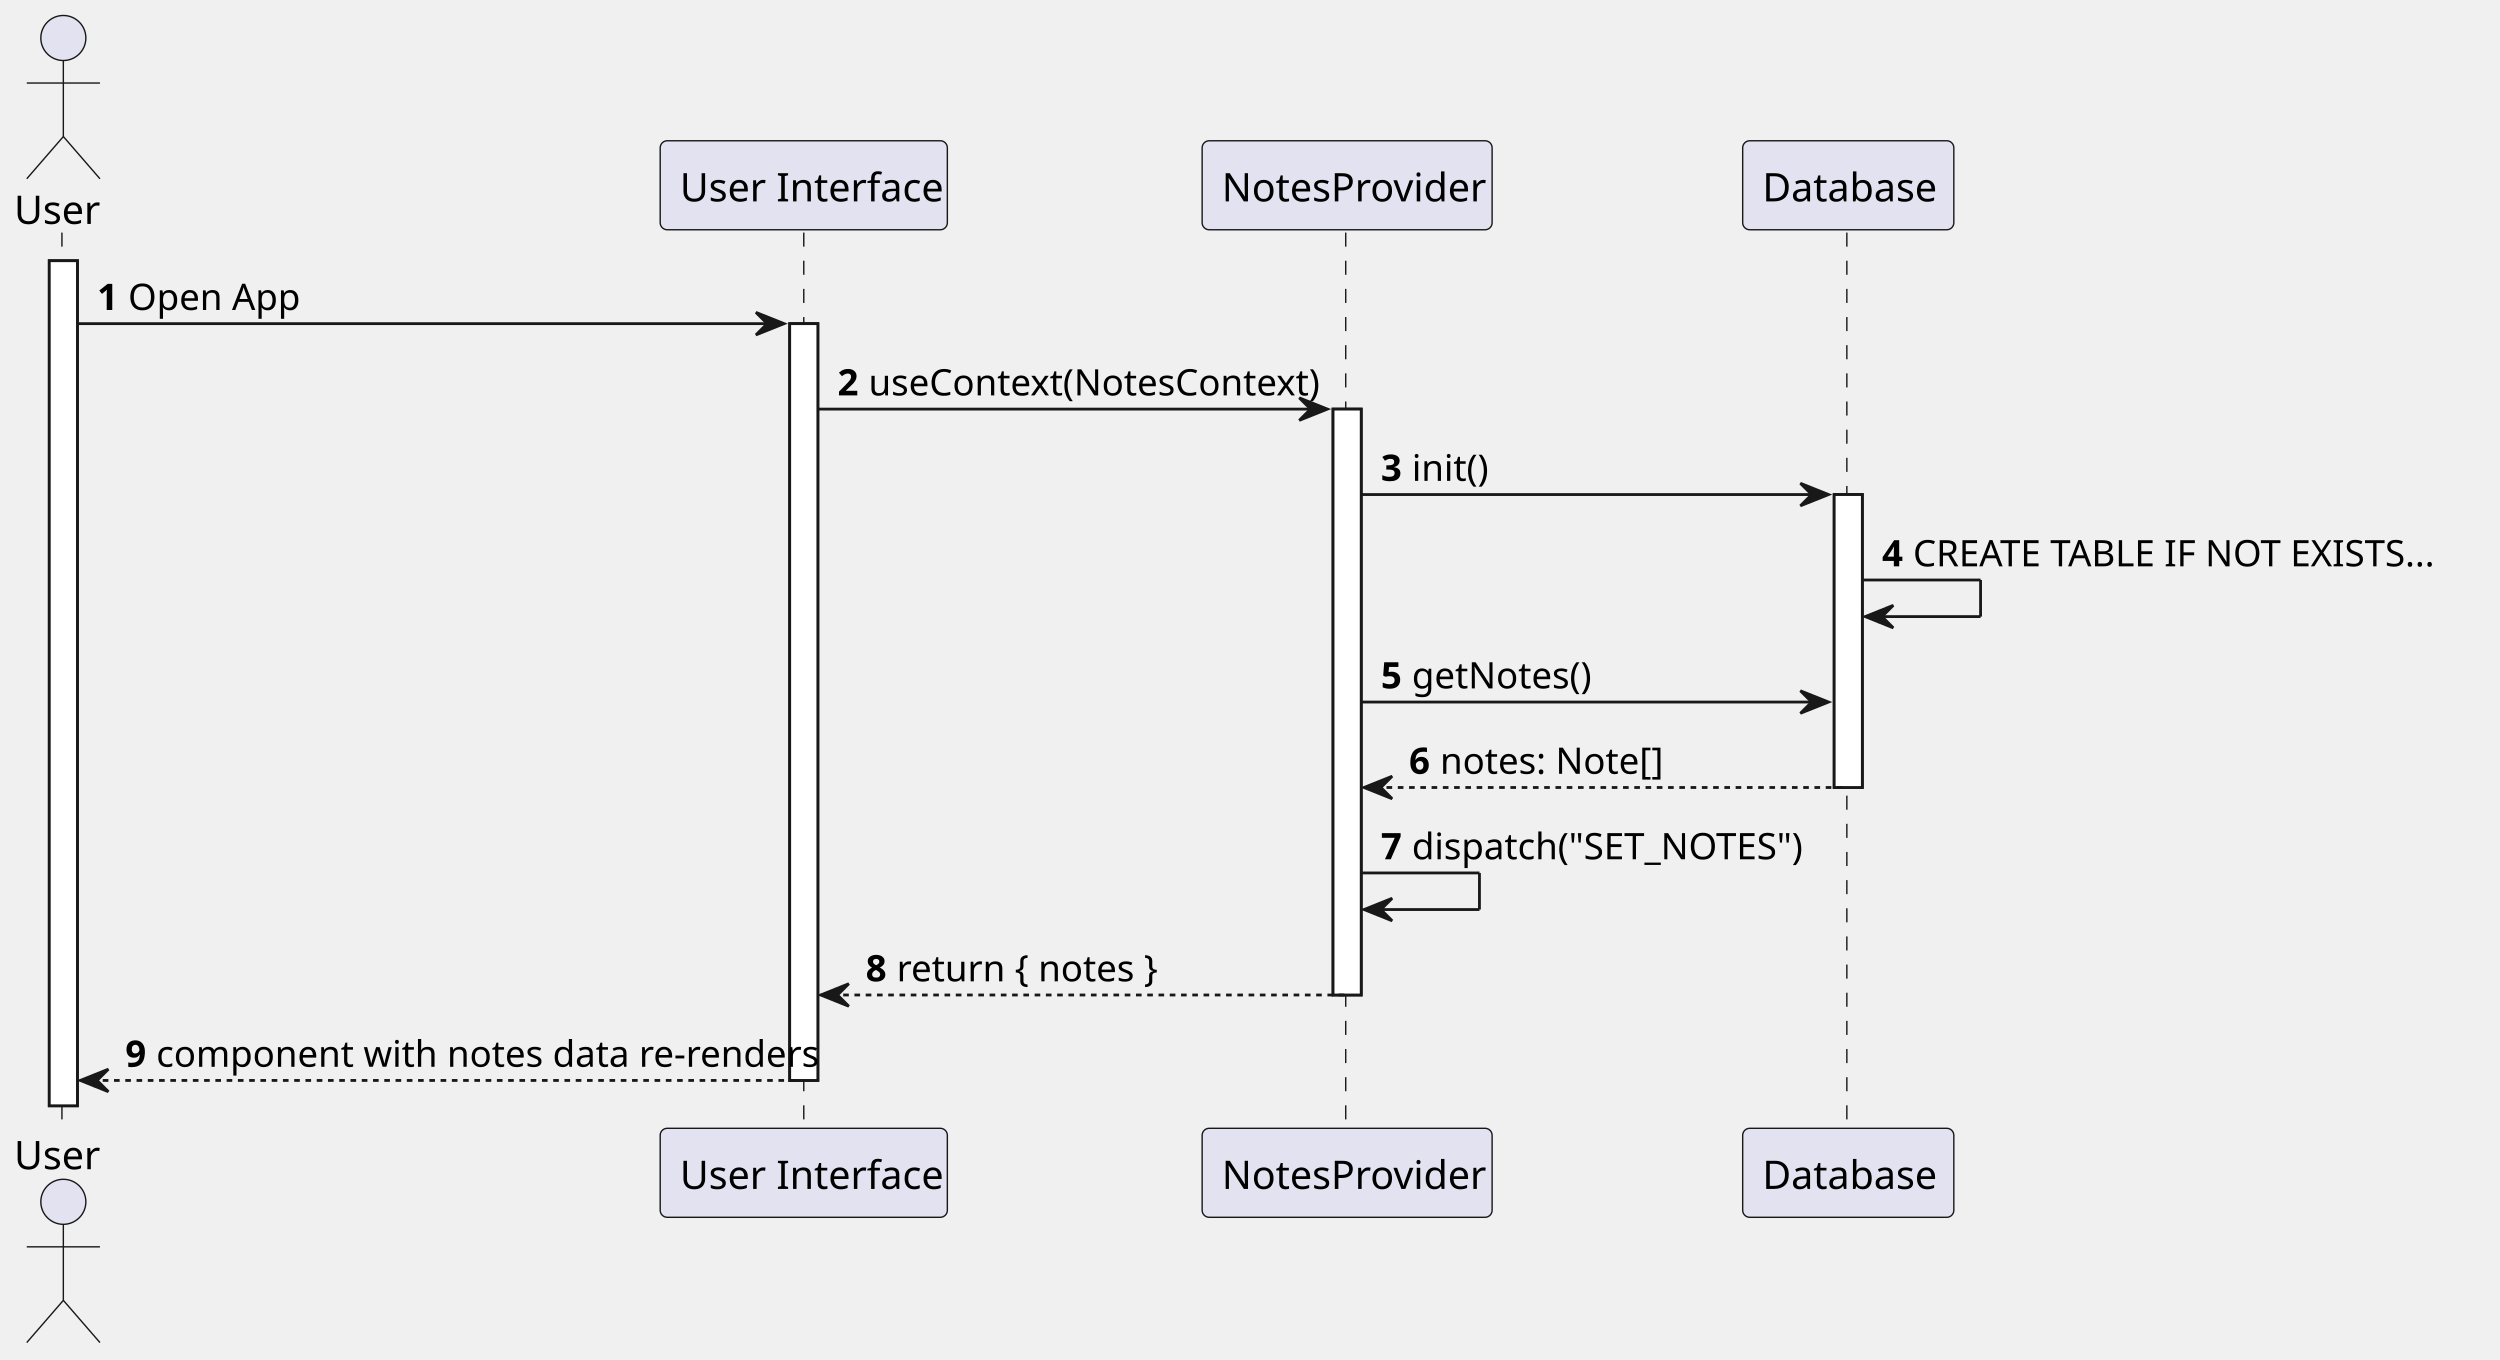
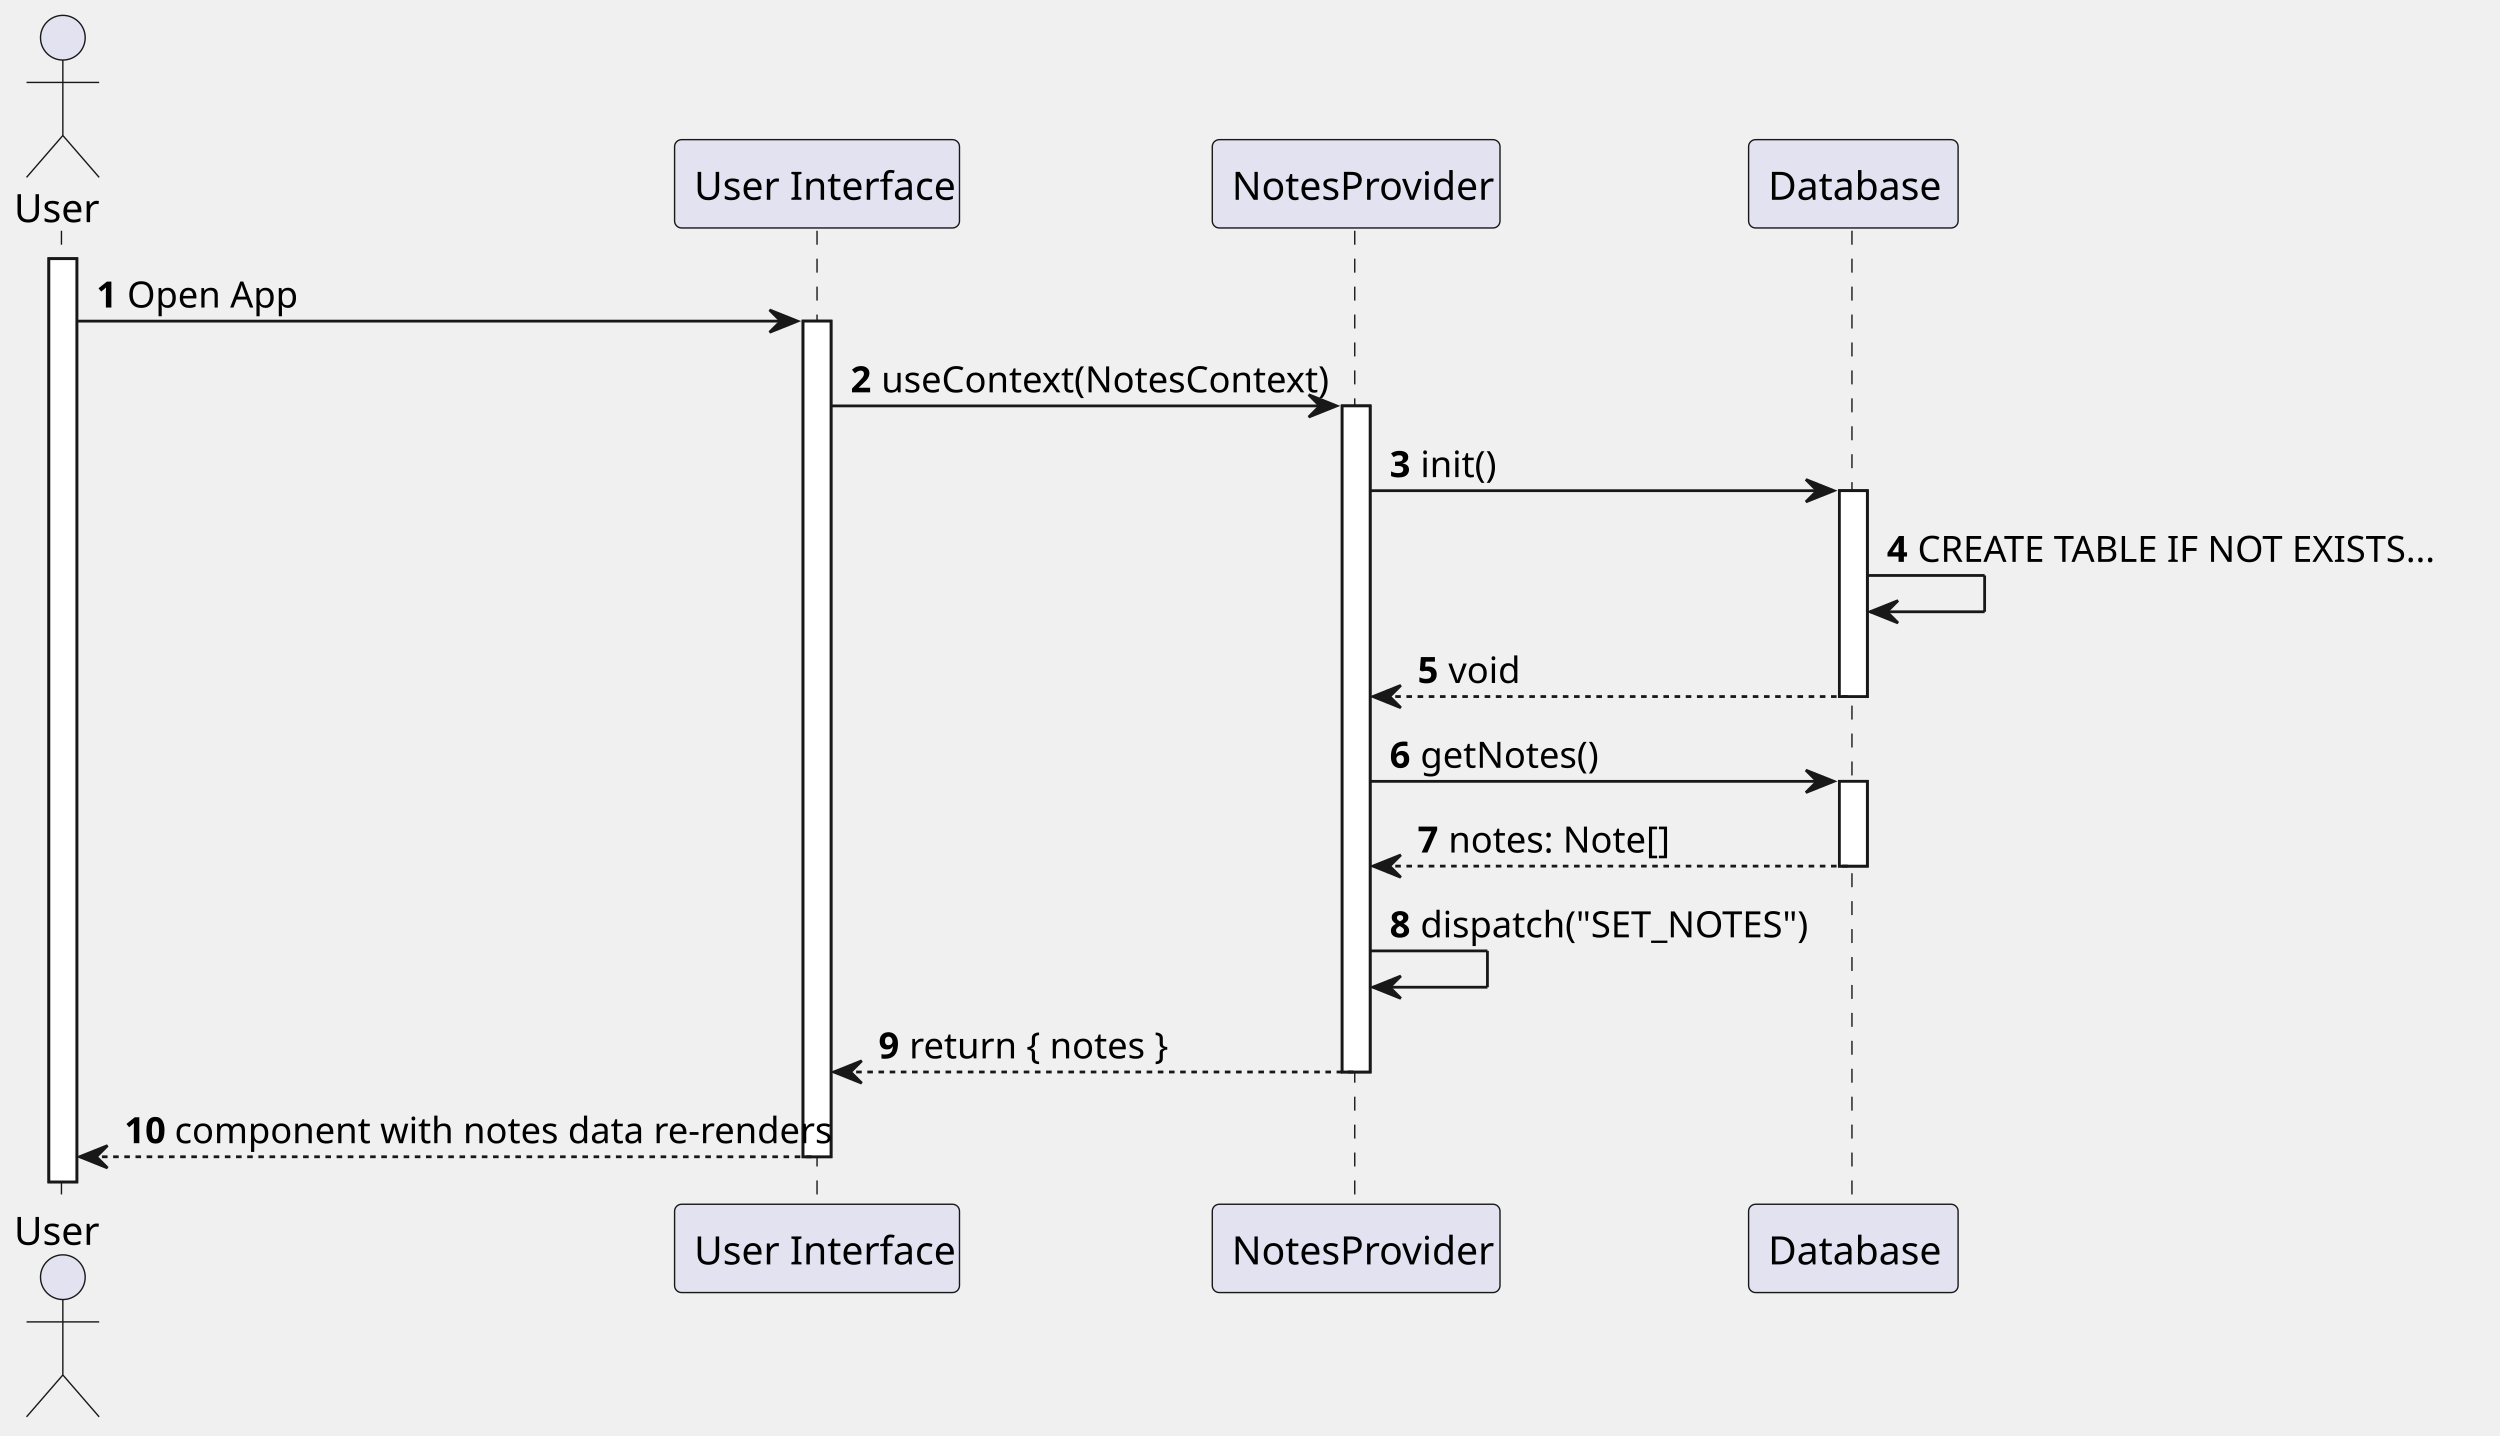
- <svg xmlns="http://www.w3.org/2000/svg" contentStyleType="text/css" height="483px" preserveAspectRatio="none" style="width:888px;height:483px;background:#FFFFFF;" version="1.1" viewBox="0 0 888 483" width="888px" zoomAndPan="magnify">
+ <svg xmlns="http://www.w3.org/2000/svg" contentStyleType="text/css" height="514px" preserveAspectRatio="none" style="width:895px;height:514px;background:#FFFFFF;" version="1.1" viewBox="0 0 895 514" width="895px" zoomAndPan="magnify">
  <defs />
  <g>
-     <rect fill="#FFFFFF" height="300.164" style="stroke:#181818;stroke-width:1.0;" width="10" x="17.5" y="92.609" />
-     <rect fill="#FFFFFF" height="268.812" style="stroke:#181818;stroke-width:1.0;" width="10" x="280.5" y="114.961" />
-     <rect fill="#FFFFFF" height="208.109" style="stroke:#181818;stroke-width:1.0;" width="10" x="473.5" y="145.312" />
-     <rect fill="#FFFFFF" height="104.055" style="stroke:#181818;stroke-width:1.0;" width="10" x="651.5" y="175.664" />
-     <line style="stroke:#181818;stroke-width:0.5;stroke-dasharray:5.0,5.0;" x1="22" x2="22" y1="82.609" y2="401.773" />
-     <line style="stroke:#181818;stroke-width:0.5;stroke-dasharray:5.0,5.0;" x1="285.5" x2="285.5" y1="82.609" y2="401.773" />
-     <line style="stroke:#181818;stroke-width:0.5;stroke-dasharray:5.0,5.0;" x1="478" x2="478" y1="82.609" y2="401.773" />
-     <line style="stroke:#181818;stroke-width:0.5;stroke-dasharray:5.0,5.0;" x1="656" x2="656" y1="82.609" y2="401.773" />
+     <rect fill="#FFFFFF" height="330.516" style="stroke:#181818;stroke-width:1.0;" width="10" x="17.5" y="92.609" />
+     <rect fill="#FFFFFF" height="299.164" style="stroke:#181818;stroke-width:1.0;" width="10" x="287.5" y="114.961" />
+     <rect fill="#FFFFFF" height="238.461" style="stroke:#181818;stroke-width:1.0;" width="10" x="480.5" y="145.312" />
+     <rect fill="#FFFFFF" height="73.703" style="stroke:#181818;stroke-width:1.0;" width="10" x="658.5" y="175.664" />
+     <rect fill="#FFFFFF" height="30.352" style="stroke:#181818;stroke-width:1.0;" width="10" x="658.5" y="279.719" />
+     <line style="stroke:#181818;stroke-width:0.5;stroke-dasharray:5.0,5.0;" x1="22" x2="22" y1="82.609" y2="432.125" />
+     <line style="stroke:#181818;stroke-width:0.5;stroke-dasharray:5.0,5.0;" x1="292.5" x2="292.5" y1="82.609" y2="432.125" />
+     <line style="stroke:#181818;stroke-width:0.5;stroke-dasharray:5.0,5.0;" x1="485" x2="485" y1="82.609" y2="432.125" />
+     <line style="stroke:#181818;stroke-width:0.5;stroke-dasharray:5.0,5.0;" x1="663" x2="663" y1="82.609" y2="432.125" />
    <text fill="#000000" font-family="sans-serif" font-size="14" lengthAdjust="spacing" textLength="29" x="5" y="79.533">User</text>
    <ellipse cx="22.5" cy="13.5" fill="#E2E2F0" rx="8" ry="8" style="stroke:#181818;stroke-width:0.5;" />
    <path d="M22.5,21.5 L22.5,48.5 M9.5,29.5 L35.5,29.5 M22.5,48.5 L9.5,63.5 M22.5,48.5 L35.5,63.5 " fill="none" style="stroke:#181818;stroke-width:0.5;" />
-     <text fill="#000000" font-family="sans-serif" font-size="14" lengthAdjust="spacing" textLength="29" x="5" y="415.307">User</text>
-     <ellipse cx="22.5" cy="426.883" fill="#E2E2F0" rx="8" ry="8" style="stroke:#181818;stroke-width:0.5;" />
-     <path d="M22.5,434.883 L22.5,461.883 M9.5,442.883 L35.5,442.883 M22.5,461.883 L9.5,476.883 M22.5,461.883 L35.5,476.883 " fill="none" style="stroke:#181818;stroke-width:0.5;" />
-     <rect fill="#E2E2F0" height="31.609" rx="2.5" ry="2.5" style="stroke:#181818;stroke-width:0.5;" width="102" x="234.5" y="50" />
-     <text fill="#000000" font-family="sans-serif" font-size="14" lengthAdjust="spacing" textLength="88" x="241.5" y="71.533">User Interface</text>
-     <rect fill="#E2E2F0" height="31.609" rx="2.5" ry="2.5" style="stroke:#181818;stroke-width:0.5;" width="102" x="234.5" y="400.773" />
-     <text fill="#000000" font-family="sans-serif" font-size="14" lengthAdjust="spacing" textLength="88" x="241.5" y="422.307">User Interface</text>
-     <rect fill="#E2E2F0" height="31.609" rx="2.5" ry="2.5" style="stroke:#181818;stroke-width:0.5;" width="103" x="427" y="50" />
-     <text fill="#000000" font-family="sans-serif" font-size="14" lengthAdjust="spacing" textLength="89" x="434" y="71.533">NotesProvider</text>
-     <rect fill="#E2E2F0" height="31.609" rx="2.5" ry="2.5" style="stroke:#181818;stroke-width:0.5;" width="103" x="427" y="400.773" />
-     <text fill="#000000" font-family="sans-serif" font-size="14" lengthAdjust="spacing" textLength="89" x="434" y="422.307">NotesProvider</text>
-     <rect fill="#E2E2F0" height="31.609" rx="2.5" ry="2.5" style="stroke:#181818;stroke-width:0.5;" width="75" x="619" y="50" />
-     <text fill="#000000" font-family="sans-serif" font-size="14" lengthAdjust="spacing" textLength="61" x="626" y="71.533">Database</text>
-     <rect fill="#E2E2F0" height="31.609" rx="2.5" ry="2.5" style="stroke:#181818;stroke-width:0.5;" width="75" x="619" y="400.773" />
-     <text fill="#000000" font-family="sans-serif" font-size="14" lengthAdjust="spacing" textLength="61" x="626" y="422.307">Database</text>
-     <rect fill="#FFFFFF" height="300.164" style="stroke:#181818;stroke-width:1.0;" width="10" x="17.5" y="92.609" />
-     <rect fill="#FFFFFF" height="268.812" style="stroke:#181818;stroke-width:1.0;" width="10" x="280.5" y="114.961" />
-     <rect fill="#FFFFFF" height="208.109" style="stroke:#181818;stroke-width:1.0;" width="10" x="473.5" y="145.312" />
-     <rect fill="#FFFFFF" height="104.055" style="stroke:#181818;stroke-width:1.0;" width="10" x="651.5" y="175.664" />
-     <polygon fill="#181818" points="268.5,110.961,278.5,114.961,268.5,118.961,272.5,114.961" style="stroke:#181818;stroke-width:1.0;" />
-     <line style="stroke:#181818;stroke-width:1.0;" x1="27.5" x2="274.5" y1="114.961" y2="114.961" />
+     <text fill="#000000" font-family="sans-serif" font-size="14" lengthAdjust="spacing" textLength="29" x="5" y="445.658">User</text>
+     <ellipse cx="22.5" cy="457.234" fill="#E2E2F0" rx="8" ry="8" style="stroke:#181818;stroke-width:0.5;" />
+     <path d="M22.5,465.234 L22.5,492.234 M9.5,473.234 L35.5,473.234 M22.5,492.234 L9.5,507.234 M22.5,492.234 L35.5,507.234 " fill="none" style="stroke:#181818;stroke-width:0.5;" />
+     <rect fill="#E2E2F0" height="31.609" rx="2.5" ry="2.5" style="stroke:#181818;stroke-width:0.5;" width="102" x="241.5" y="50" />
+     <text fill="#000000" font-family="sans-serif" font-size="14" lengthAdjust="spacing" textLength="88" x="248.5" y="71.533">User Interface</text>
+     <rect fill="#E2E2F0" height="31.609" rx="2.5" ry="2.5" style="stroke:#181818;stroke-width:0.5;" width="102" x="241.5" y="431.125" />
+     <text fill="#000000" font-family="sans-serif" font-size="14" lengthAdjust="spacing" textLength="88" x="248.5" y="452.658">User Interface</text>
+     <rect fill="#E2E2F0" height="31.609" rx="2.5" ry="2.5" style="stroke:#181818;stroke-width:0.5;" width="103" x="434" y="50" />
+     <text fill="#000000" font-family="sans-serif" font-size="14" lengthAdjust="spacing" textLength="89" x="441" y="71.533">NotesProvider</text>
+     <rect fill="#E2E2F0" height="31.609" rx="2.5" ry="2.5" style="stroke:#181818;stroke-width:0.5;" width="103" x="434" y="431.125" />
+     <text fill="#000000" font-family="sans-serif" font-size="14" lengthAdjust="spacing" textLength="89" x="441" y="452.658">NotesProvider</text>
+     <rect fill="#E2E2F0" height="31.609" rx="2.5" ry="2.5" style="stroke:#181818;stroke-width:0.5;" width="75" x="626" y="50" />
+     <text fill="#000000" font-family="sans-serif" font-size="14" lengthAdjust="spacing" textLength="61" x="633" y="71.533">Database</text>
+     <rect fill="#E2E2F0" height="31.609" rx="2.5" ry="2.5" style="stroke:#181818;stroke-width:0.5;" width="75" x="626" y="431.125" />
+     <text fill="#000000" font-family="sans-serif" font-size="14" lengthAdjust="spacing" textLength="61" x="633" y="452.658">Database</text>
+     <rect fill="#FFFFFF" height="330.516" style="stroke:#181818;stroke-width:1.0;" width="10" x="17.5" y="92.609" />
+     <rect fill="#FFFFFF" height="299.164" style="stroke:#181818;stroke-width:1.0;" width="10" x="287.5" y="114.961" />
+     <rect fill="#FFFFFF" height="238.461" style="stroke:#181818;stroke-width:1.0;" width="10" x="480.5" y="145.312" />
+     <rect fill="#FFFFFF" height="73.703" style="stroke:#181818;stroke-width:1.0;" width="10" x="658.5" y="175.664" />
+     <rect fill="#FFFFFF" height="30.352" style="stroke:#181818;stroke-width:1.0;" width="10" x="658.5" y="279.719" />
+     <polygon fill="#181818" points="275.5,110.961,285.5,114.961,275.5,118.961,279.5,114.961" style="stroke:#181818;stroke-width:1.0;" />
+     <line style="stroke:#181818;stroke-width:1.0;" x1="27.5" x2="281.5" y1="114.961" y2="114.961" />
    <text fill="#000000" font-family="sans-serif" font-size="13" font-weight="bold" lengthAdjust="spacing" textLength="7" x="34.5" y="110.105">1</text>
    <text fill="#000000" font-family="sans-serif" font-size="13" lengthAdjust="spacing" textLength="58" x="45.5" y="110.105">Open App</text>
-     <polygon fill="#181818" points="461.5,141.312,471.5,145.312,461.5,149.312,465.5,145.312" style="stroke:#181818;stroke-width:1.0;" />
-     <line style="stroke:#181818;stroke-width:1.0;" x1="290.5" x2="467.5" y1="145.312" y2="145.312" />
-     <text fill="#000000" font-family="sans-serif" font-size="13" font-weight="bold" lengthAdjust="spacing" textLength="7" x="297.5" y="140.456">2</text>
-     <text fill="#000000" font-family="sans-serif" font-size="13" lengthAdjust="spacing" textLength="153" x="308.5" y="140.456">useContext(NotesContext)</text>
-     <polygon fill="#181818" points="639.5,171.664,649.5,175.664,639.5,179.664,643.5,175.664" style="stroke:#181818;stroke-width:1.0;" />
-     <line style="stroke:#181818;stroke-width:1.0;" x1="483.5" x2="645.5" y1="175.664" y2="175.664" />
-     <text fill="#000000" font-family="sans-serif" font-size="13" font-weight="bold" lengthAdjust="spacing" textLength="7" x="490.5" y="170.808">3</text>
-     <text fill="#000000" font-family="sans-serif" font-size="13" lengthAdjust="spacing" textLength="25" x="501.5" y="170.808">init()</text>
-     <line style="stroke:#181818;stroke-width:1.0;" x1="661.5" x2="703.5" y1="206.016" y2="206.016" />
-     <line style="stroke:#181818;stroke-width:1.0;" x1="703.5" x2="703.5" y1="206.016" y2="219.016" />
-     <line style="stroke:#181818;stroke-width:1.0;" x1="662.5" x2="703.5" y1="219.016" y2="219.016" />
-     <polygon fill="#181818" points="672.5,215.016,662.5,219.016,672.5,223.016,668.5,219.016" style="stroke:#181818;stroke-width:1.0;" />
-     <text fill="#000000" font-family="sans-serif" font-size="13" font-weight="bold" lengthAdjust="spacing" textLength="7" x="668.5" y="201.159">4</text>
-     <text fill="#000000" font-family="sans-serif" font-size="13" lengthAdjust="spacing" textLength="202" x="679.5" y="201.159">CREATE TABLE IF NOT EXISTS...</text>
-     <polygon fill="#181818" points="639.5,245.367,649.5,249.367,639.5,253.367,643.5,249.367" style="stroke:#181818;stroke-width:1.0;" />
-     <line style="stroke:#181818;stroke-width:1.0;" x1="483.5" x2="645.5" y1="249.367" y2="249.367" />
-     <text fill="#000000" font-family="sans-serif" font-size="13" font-weight="bold" lengthAdjust="spacing" textLength="7" x="490.5" y="244.511">5</text>
-     <text fill="#000000" font-family="sans-serif" font-size="13" lengthAdjust="spacing" textLength="60" x="501.5" y="244.511">getNotes()</text>
-     <polygon fill="#181818" points="494.5,275.719,484.5,279.719,494.5,283.719,490.5,279.719" style="stroke:#181818;stroke-width:1.0;" />
-     <line style="stroke:#181818;stroke-width:1.0;stroke-dasharray:2.0,2.0;" x1="488.5" x2="655.5" y1="279.719" y2="279.719" />
-     <text fill="#000000" font-family="sans-serif" font-size="13" font-weight="bold" lengthAdjust="spacing" textLength="7" x="500.5" y="274.862">6</text>
-     <text fill="#000000" font-family="sans-serif" font-size="13" lengthAdjust="spacing" textLength="75" x="511.5" y="274.862">notes: Note[]</text>
-     <line style="stroke:#181818;stroke-width:1.0;" x1="483.5" x2="525.5" y1="310.07" y2="310.07" />
-     <line style="stroke:#181818;stroke-width:1.0;" x1="525.5" x2="525.5" y1="310.07" y2="323.07" />
-     <line style="stroke:#181818;stroke-width:1.0;" x1="484.5" x2="525.5" y1="323.07" y2="323.07" />
-     <polygon fill="#181818" points="494.5,319.07,484.5,323.07,494.5,327.07,490.5,323.07" style="stroke:#181818;stroke-width:1.0;" />
-     <text fill="#000000" font-family="sans-serif" font-size="13" font-weight="bold" lengthAdjust="spacing" textLength="7" x="490.5" y="305.214">7</text>
-     <text fill="#000000" font-family="sans-serif" font-size="13" lengthAdjust="spacing" textLength="143" x="501.5" y="305.214">dispatch("SET_NOTES")</text>
-     <polygon fill="#181818" points="301.5,349.422,291.5,353.422,301.5,357.422,297.5,353.422" style="stroke:#181818;stroke-width:1.0;" />
-     <line style="stroke:#181818;stroke-width:1.0;stroke-dasharray:2.0,2.0;" x1="295.5" x2="477.5" y1="353.422" y2="353.422" />
-     <text fill="#000000" font-family="sans-serif" font-size="13" font-weight="bold" lengthAdjust="spacing" textLength="7" x="307.5" y="348.565">8</text>
-     <text fill="#000000" font-family="sans-serif" font-size="13" lengthAdjust="spacing" textLength="85" x="318.5" y="348.565">return { notes }</text>
-     <polygon fill="#181818" points="38.5,379.773,28.5,383.773,38.5,387.773,34.5,383.773" style="stroke:#181818;stroke-width:1.0;" />
-     <line style="stroke:#181818;stroke-width:1.0;stroke-dasharray:2.0,2.0;" x1="32.5" x2="284.5" y1="383.773" y2="383.773" />
-     <text fill="#000000" font-family="sans-serif" font-size="13" font-weight="bold" lengthAdjust="spacing" textLength="7" x="44.5" y="378.917">9</text>
-     <text fill="#000000" font-family="sans-serif" font-size="13" lengthAdjust="spacing" textLength="218" x="55.5" y="378.917">component with notes data re-renders</text>
+     <polygon fill="#181818" points="468.5,141.312,478.5,145.312,468.5,149.312,472.5,145.312" style="stroke:#181818;stroke-width:1.0;" />
+     <line style="stroke:#181818;stroke-width:1.0;" x1="297.5" x2="474.5" y1="145.312" y2="145.312" />
+     <text fill="#000000" font-family="sans-serif" font-size="13" font-weight="bold" lengthAdjust="spacing" textLength="7" x="304.5" y="140.456">2</text>
+     <text fill="#000000" font-family="sans-serif" font-size="13" lengthAdjust="spacing" textLength="153" x="315.5" y="140.456">useContext(NotesContext)</text>
+     <polygon fill="#181818" points="646.5,171.664,656.5,175.664,646.5,179.664,650.5,175.664" style="stroke:#181818;stroke-width:1.0;" />
+     <line style="stroke:#181818;stroke-width:1.0;" x1="490.5" x2="652.5" y1="175.664" y2="175.664" />
+     <text fill="#000000" font-family="sans-serif" font-size="13" font-weight="bold" lengthAdjust="spacing" textLength="7" x="497.5" y="170.808">3</text>
+     <text fill="#000000" font-family="sans-serif" font-size="13" lengthAdjust="spacing" textLength="25" x="508.5" y="170.808">init()</text>
+     <line style="stroke:#181818;stroke-width:1.0;" x1="668.5" x2="710.5" y1="206.016" y2="206.016" />
+     <line style="stroke:#181818;stroke-width:1.0;" x1="710.5" x2="710.5" y1="206.016" y2="219.016" />
+     <line style="stroke:#181818;stroke-width:1.0;" x1="669.5" x2="710.5" y1="219.016" y2="219.016" />
+     <polygon fill="#181818" points="679.5,215.016,669.5,219.016,679.5,223.016,675.5,219.016" style="stroke:#181818;stroke-width:1.0;" />
+     <text fill="#000000" font-family="sans-serif" font-size="13" font-weight="bold" lengthAdjust="spacing" textLength="7" x="675.5" y="201.159">4</text>
+     <text fill="#000000" font-family="sans-serif" font-size="13" lengthAdjust="spacing" textLength="202" x="686.5" y="201.159">CREATE TABLE IF NOT EXISTS...</text>
+     <polygon fill="#181818" points="501.5,245.367,491.5,249.367,501.5,253.367,497.5,249.367" style="stroke:#181818;stroke-width:1.0;" />
+     <line style="stroke:#181818;stroke-width:1.0;stroke-dasharray:2.0,2.0;" x1="495.5" x2="662.5" y1="249.367" y2="249.367" />
+     <text fill="#000000" font-family="sans-serif" font-size="13" font-weight="bold" lengthAdjust="spacing" textLength="7" x="507.5" y="244.511">5</text>
+     <text fill="#000000" font-family="sans-serif" font-size="13" lengthAdjust="spacing" textLength="22" x="518.5" y="244.511">void</text>
+     <polygon fill="#181818" points="646.5,275.719,656.5,279.719,646.5,283.719,650.5,279.719" style="stroke:#181818;stroke-width:1.0;" />
+     <line style="stroke:#181818;stroke-width:1.0;" x1="490.5" x2="652.5" y1="279.719" y2="279.719" />
+     <text fill="#000000" font-family="sans-serif" font-size="13" font-weight="bold" lengthAdjust="spacing" textLength="7" x="497.5" y="274.862">6</text>
+     <text fill="#000000" font-family="sans-serif" font-size="13" lengthAdjust="spacing" textLength="60" x="508.5" y="274.862">getNotes()</text>
+     <polygon fill="#181818" points="501.5,306.07,491.5,310.07,501.5,314.07,497.5,310.07" style="stroke:#181818;stroke-width:1.0;" />
+     <line style="stroke:#181818;stroke-width:1.0;stroke-dasharray:2.0,2.0;" x1="495.5" x2="662.5" y1="310.07" y2="310.07" />
+     <text fill="#000000" font-family="sans-serif" font-size="13" font-weight="bold" lengthAdjust="spacing" textLength="7" x="507.5" y="305.214">7</text>
+     <text fill="#000000" font-family="sans-serif" font-size="13" lengthAdjust="spacing" textLength="75" x="518.5" y="305.214">notes: Note[]</text>
+     <line style="stroke:#181818;stroke-width:1.0;" x1="490.5" x2="532.5" y1="340.422" y2="340.422" />
+     <line style="stroke:#181818;stroke-width:1.0;" x1="532.5" x2="532.5" y1="340.422" y2="353.422" />
+     <line style="stroke:#181818;stroke-width:1.0;" x1="491.5" x2="532.5" y1="353.422" y2="353.422" />
+     <polygon fill="#181818" points="501.5,349.422,491.5,353.422,501.5,357.422,497.5,353.422" style="stroke:#181818;stroke-width:1.0;" />
+     <text fill="#000000" font-family="sans-serif" font-size="13" font-weight="bold" lengthAdjust="spacing" textLength="7" x="497.5" y="335.565">8</text>
+     <text fill="#000000" font-family="sans-serif" font-size="13" lengthAdjust="spacing" textLength="143" x="508.5" y="335.565">dispatch("SET_NOTES")</text>
+     <polygon fill="#181818" points="308.5,379.773,298.5,383.773,308.5,387.773,304.5,383.773" style="stroke:#181818;stroke-width:1.0;" />
+     <line style="stroke:#181818;stroke-width:1.0;stroke-dasharray:2.0,2.0;" x1="302.5" x2="484.5" y1="383.773" y2="383.773" />
+     <text fill="#000000" font-family="sans-serif" font-size="13" font-weight="bold" lengthAdjust="spacing" textLength="7" x="314.5" y="378.917">9</text>
+     <text fill="#000000" font-family="sans-serif" font-size="13" lengthAdjust="spacing" textLength="85" x="325.5" y="378.917">return { notes }</text>
+     <polygon fill="#181818" points="38.5,410.125,28.5,414.125,38.5,418.125,34.5,414.125" style="stroke:#181818;stroke-width:1.0;" />
+     <line style="stroke:#181818;stroke-width:1.0;stroke-dasharray:2.0,2.0;" x1="32.5" x2="291.5" y1="414.125" y2="414.125" />
+     <text fill="#000000" font-family="sans-serif" font-size="13" font-weight="bold" lengthAdjust="spacing" textLength="14" x="44.5" y="409.269">10</text>
+     <text fill="#000000" font-family="sans-serif" font-size="13" lengthAdjust="spacing" textLength="218" x="62.5" y="409.269">component with notes data re-renders</text>
  </g>
</svg>
